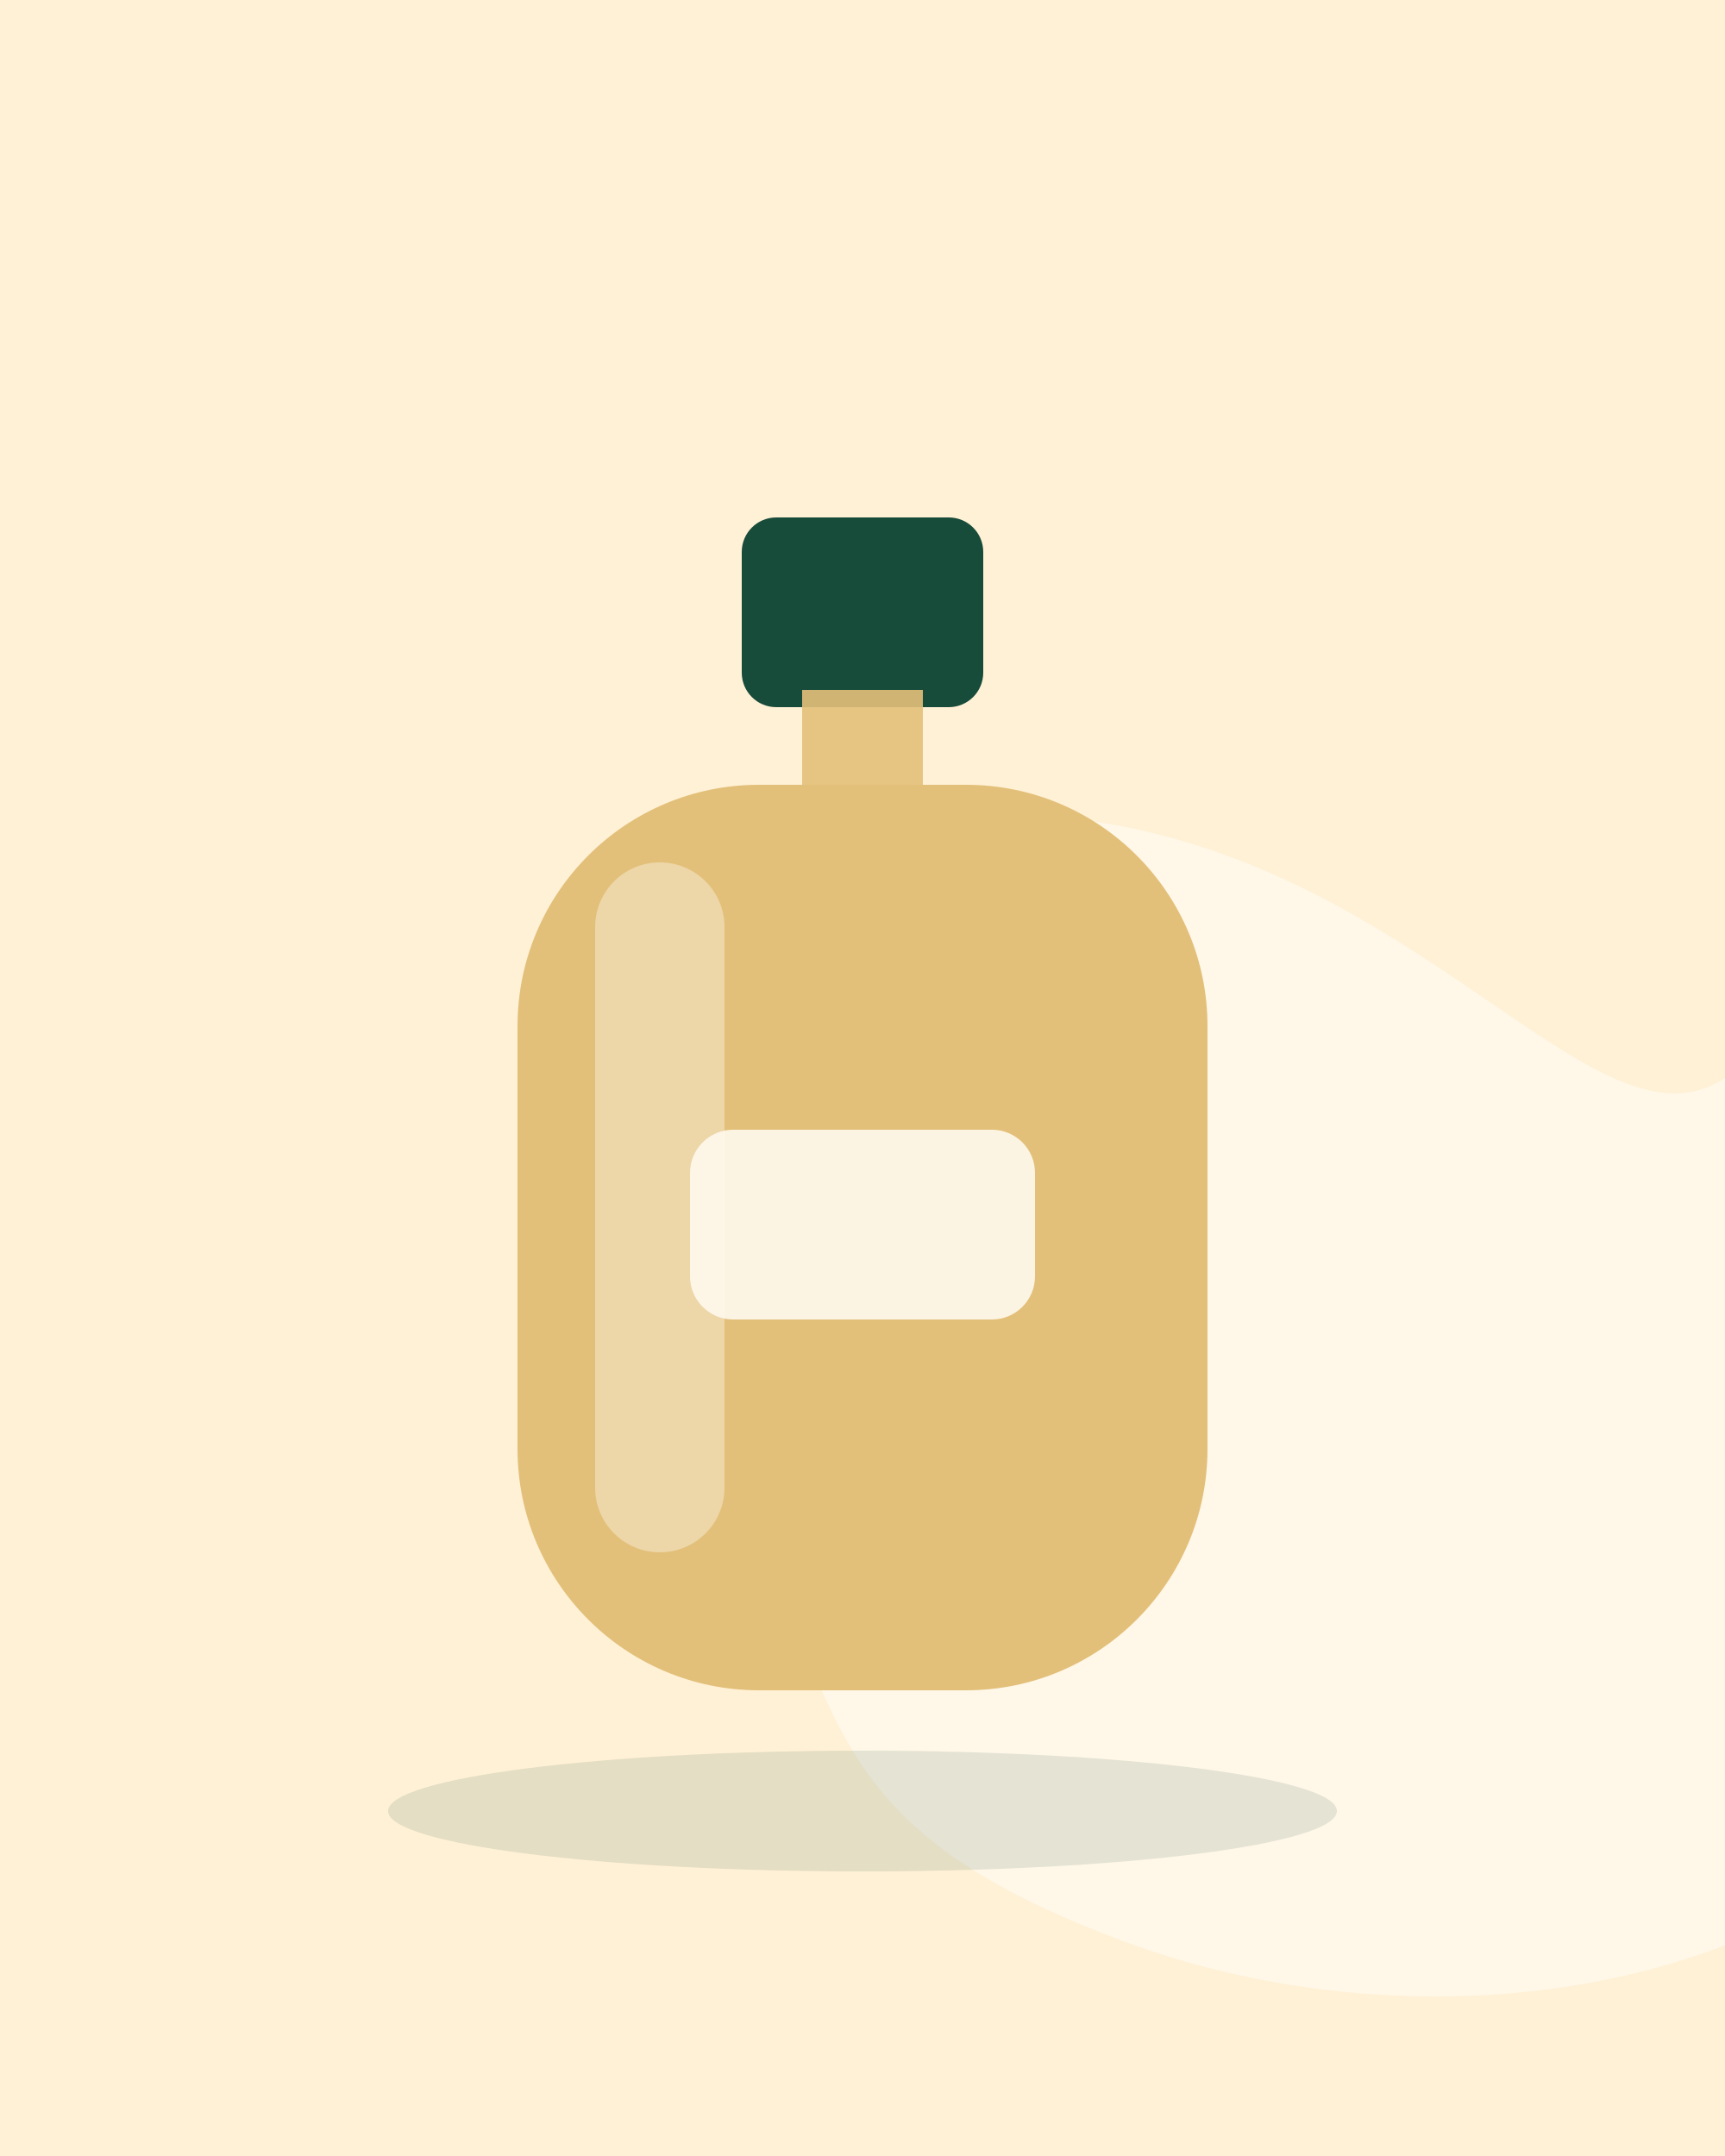
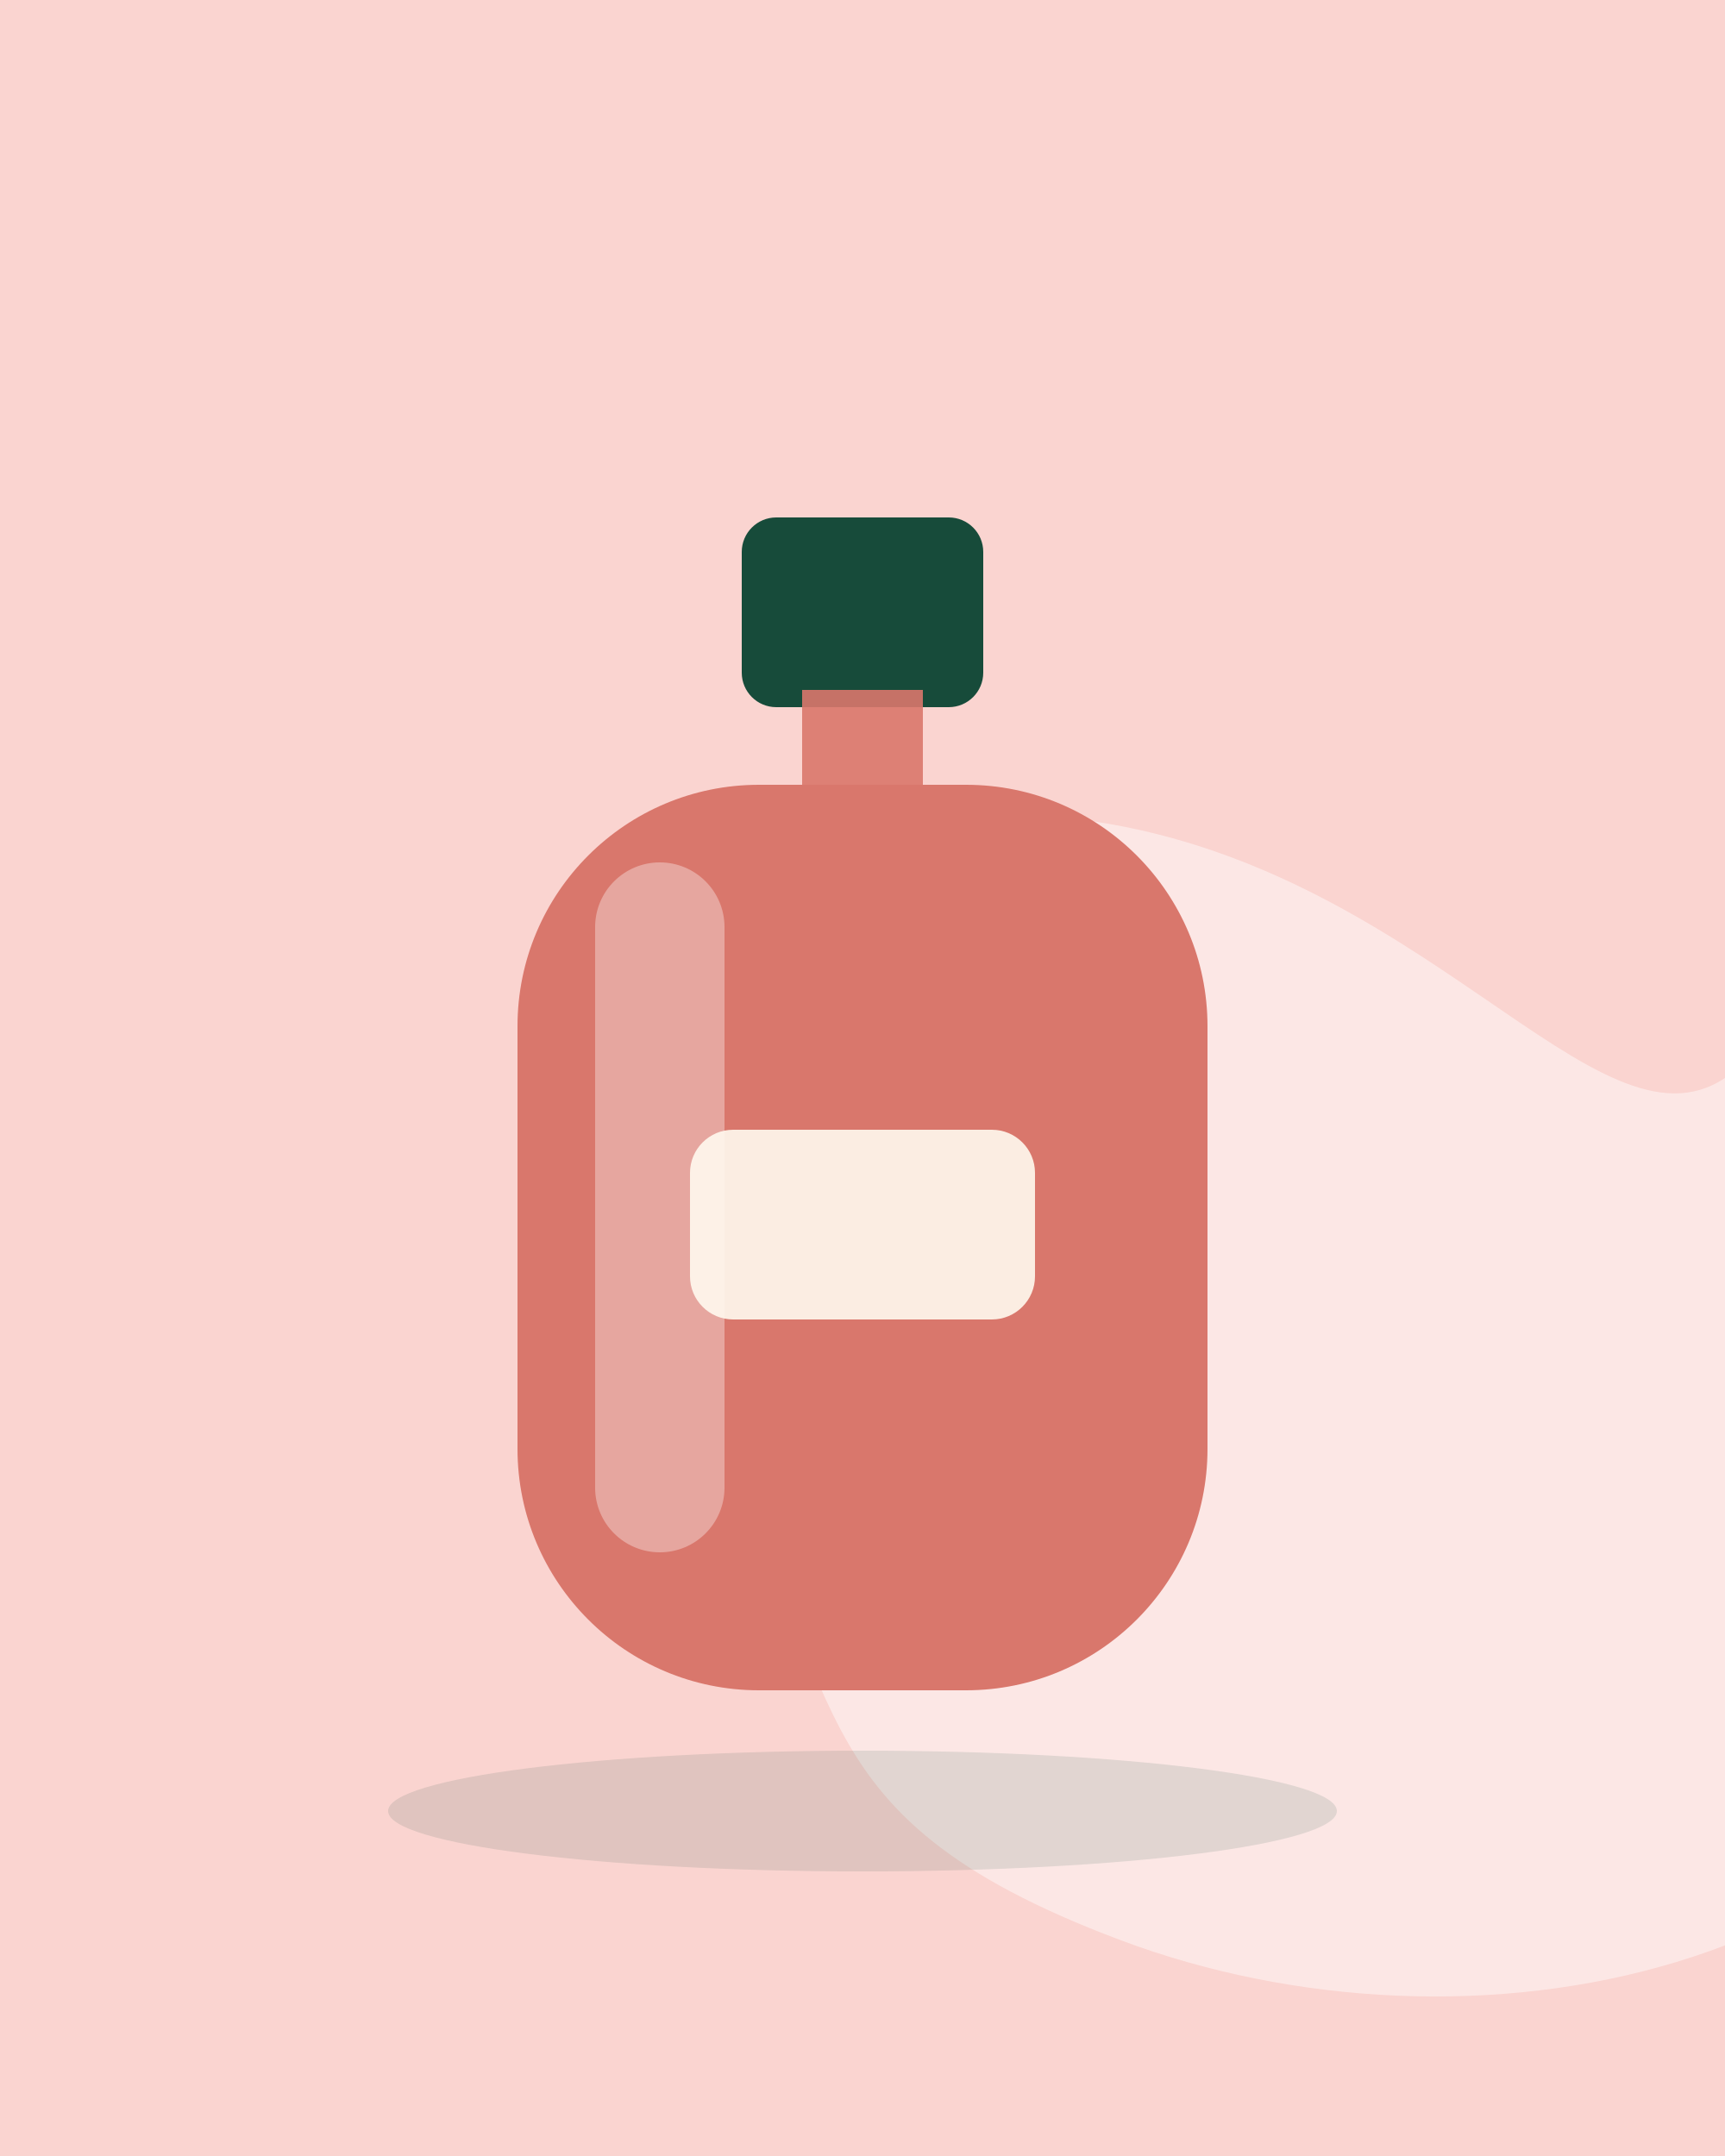
<svg xmlns="http://www.w3.org/2000/svg" viewBox="0 0 400 500" width="400" height="500">
-   <rect width="400" height="500" fill="#FFF1D6" />
+   <rect width="400" height="500" fill="#FAD4D0" />
  <path d="M160 330c-40-60 10-150 90-140s120 80 150 60 110 30 80 120-140 110-220 80-60-60-100-120z" fill="#ffffff" opacity="0.45" />
  <rect x="172" y="120" width="56" height="44" rx="8" fill="#174B3A" />
-   <rect x="186" y="160" width="28" height="26" fill="#E3C07A" opacity="0.9" />
-   <rect x="120" y="182" width="160" height="210" rx="56" fill="#E3C07A" />
+   <rect x="186" y="160" width="28" height="26" fill="#D9776C" opacity="0.9" />
+   <rect x="120" y="182" width="160" height="210" rx="56" fill="#D9776C" />
  <rect x="138" y="200" width="30" height="160" rx="15" fill="#ffffff" opacity="0.35" />
  <rect x="160" y="262" width="80" height="44" rx="10" fill="#FFF9EE" opacity="0.9" />
  <ellipse cx="200" cy="420" rx="110" ry="14" fill="#174B3A" opacity="0.12" />
</svg>
